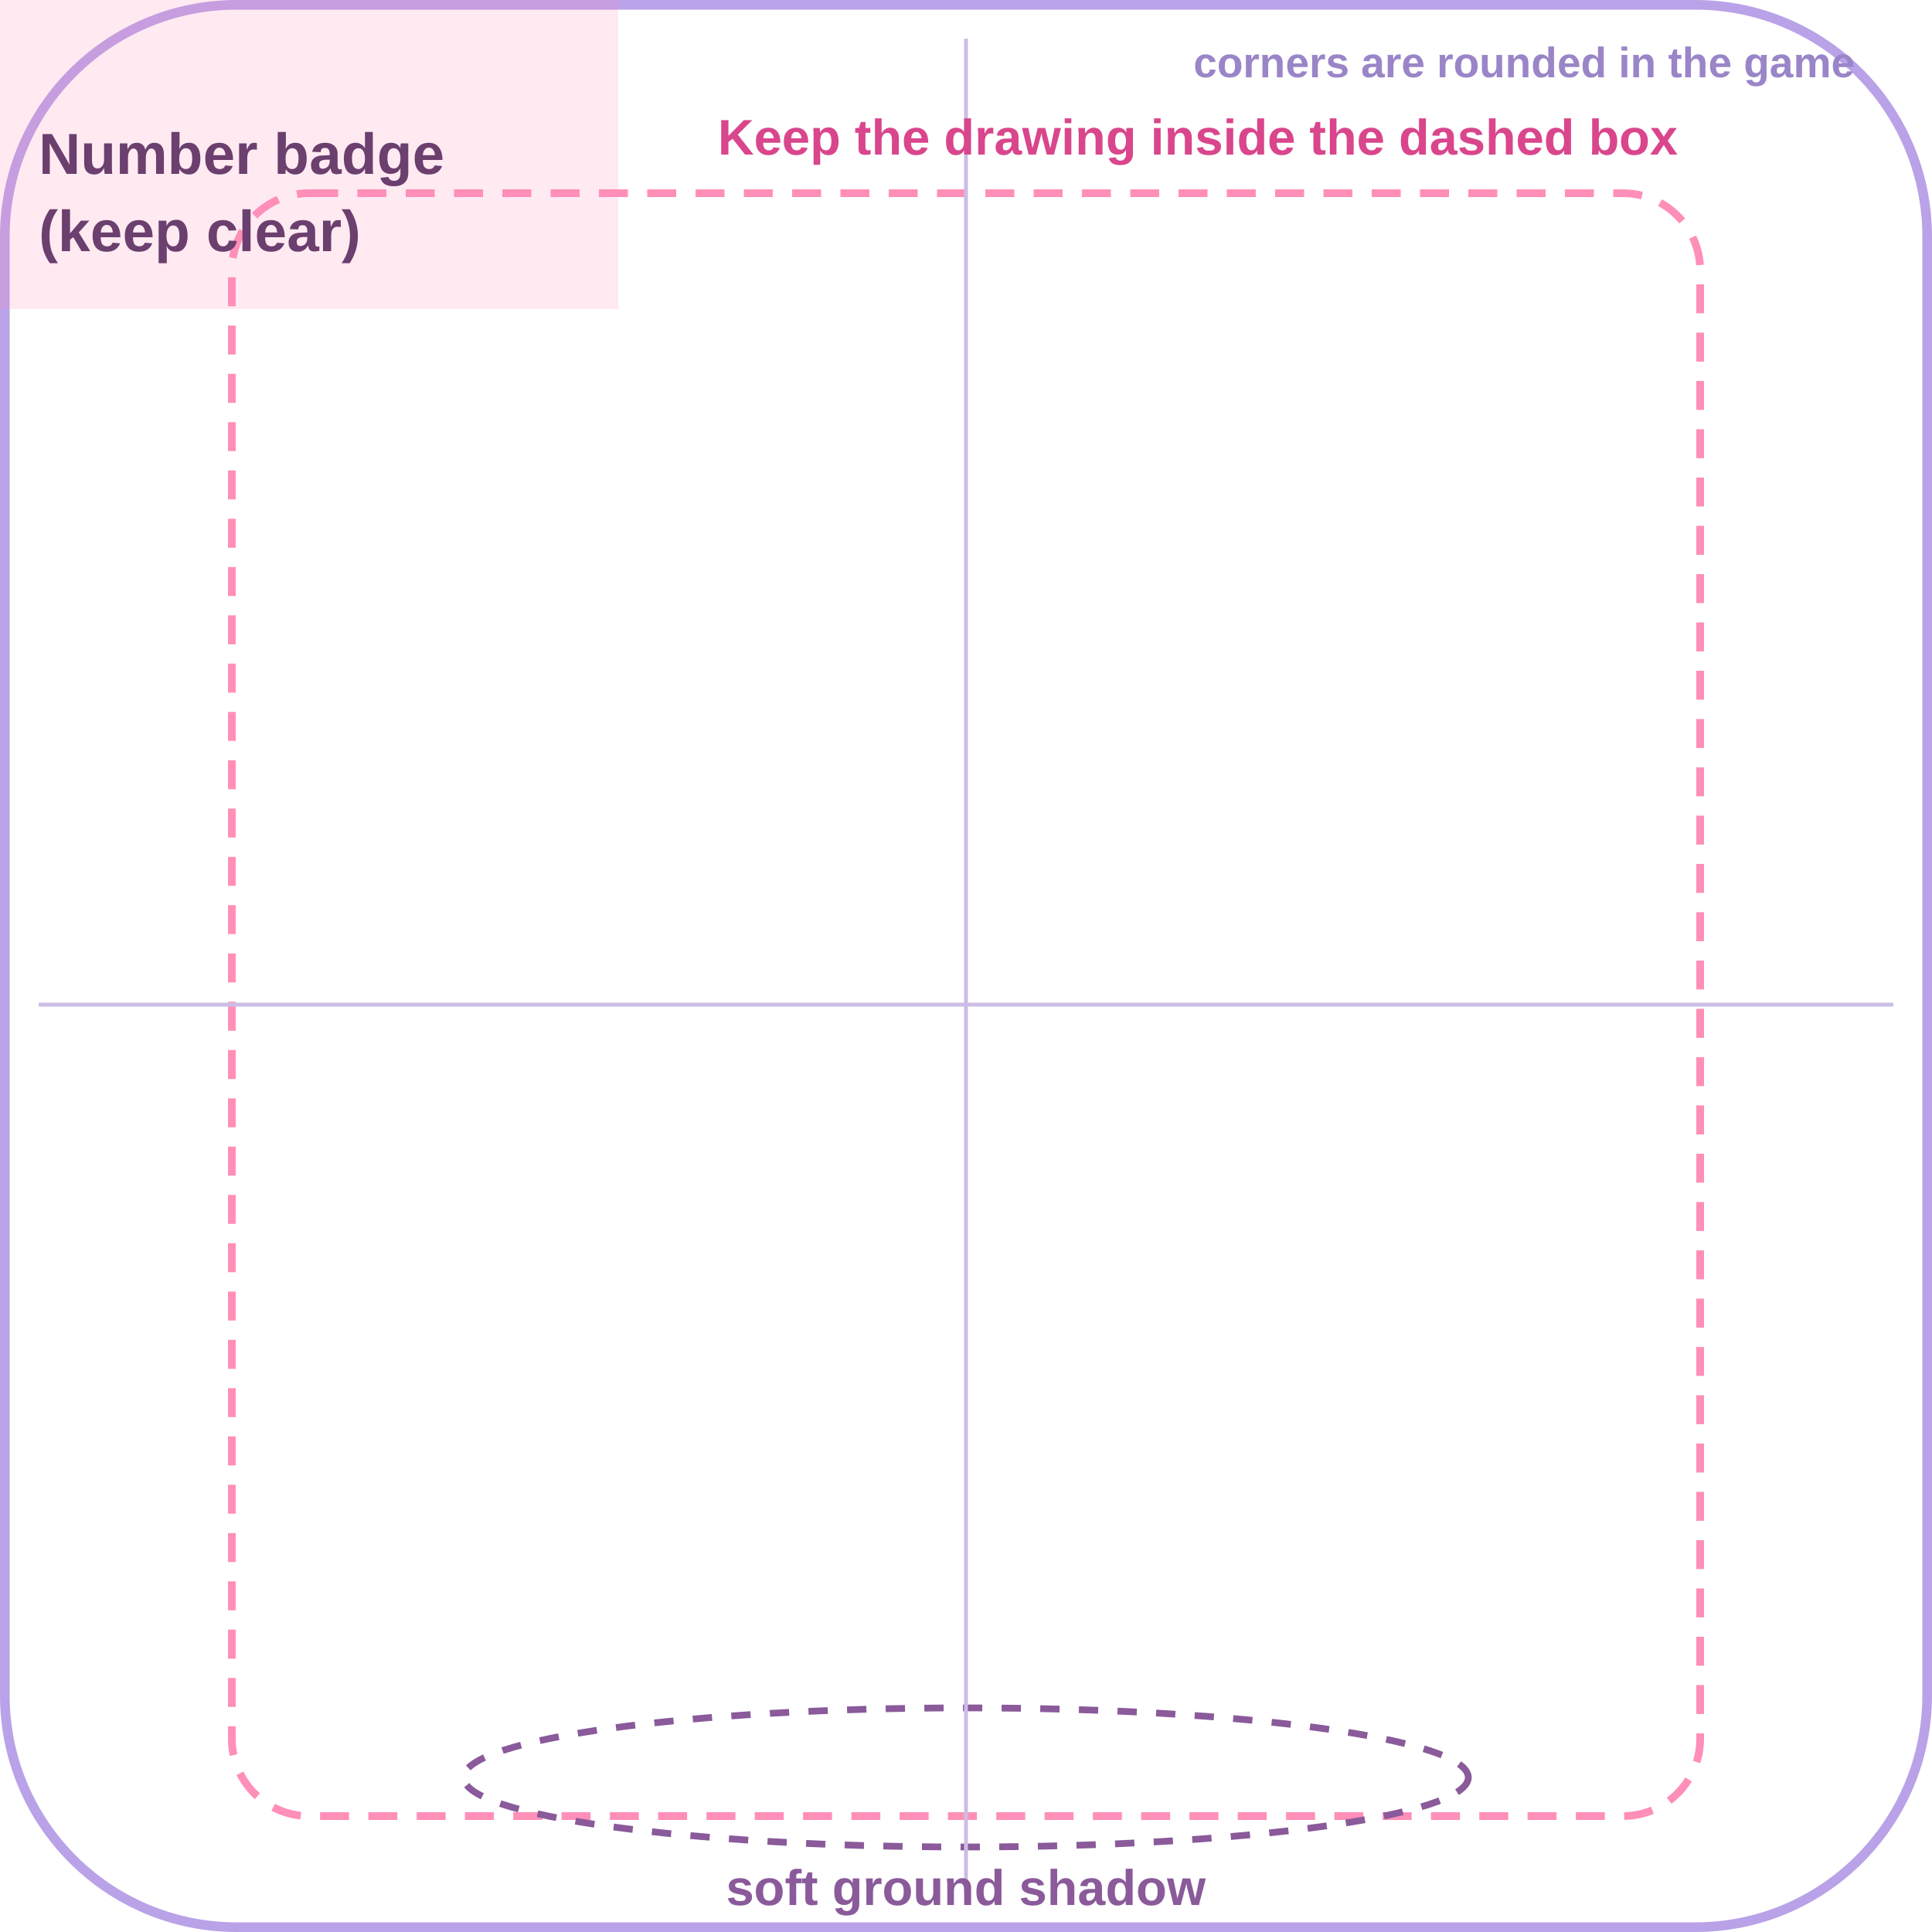
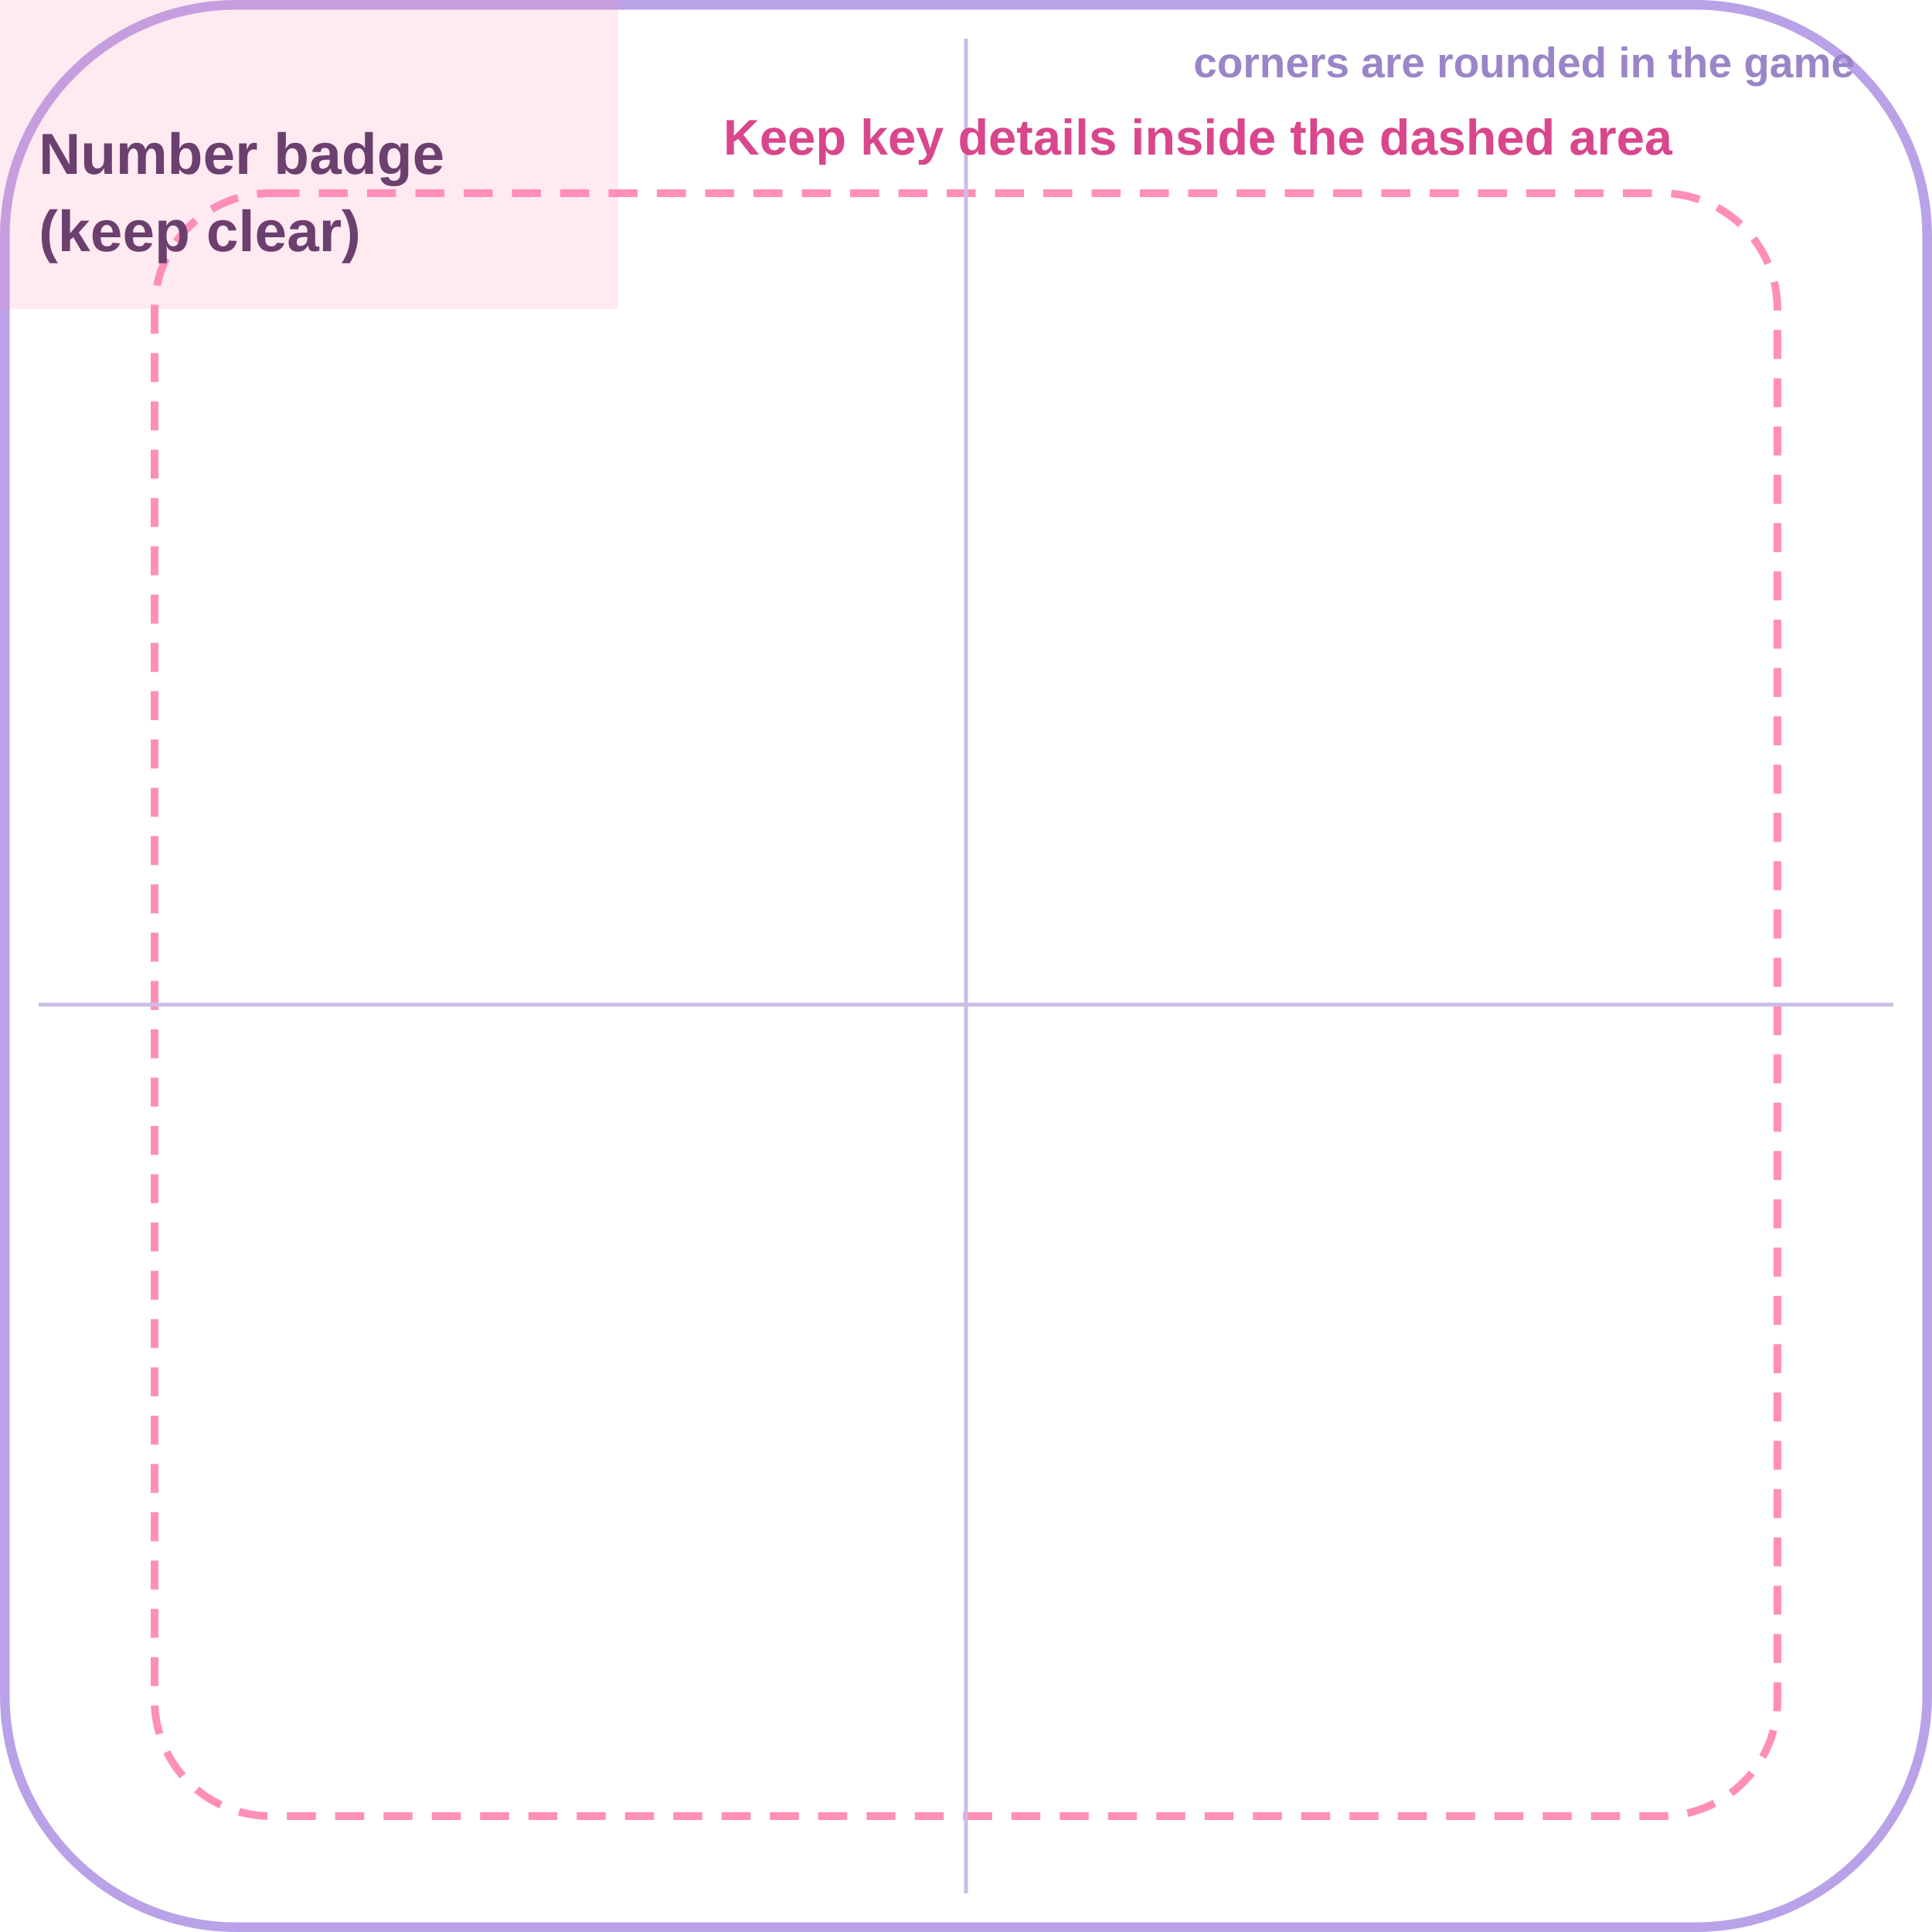
<svg xmlns="http://www.w3.org/2000/svg" width="1024" height="1024" viewBox="0 0 100 100">
  <g id="guides" fill="none">
    <rect x="0.25" y="0.25" width="99.5" height="99.5" rx="12" stroke="#B9A2E8" stroke-width="0.5" />
-     <rect x="12" y="10" width="76" height="84" rx="4" stroke="#FF8FB8" stroke-width="0.4" stroke-dasharray="1.5 1" />
+     <rect x="8" y="10" width="84" height="84" rx="6" stroke="#FF8FB8" stroke-width="0.4" stroke-dasharray="1.5 1" />
    <rect x="0" y="0" width="32" height="16" fill="#FF8FB8" fill-opacity="0.18" />
-     <ellipse cx="50" cy="92" rx="26" ry="3.6" stroke="#8A5A9A" stroke-width="0.35" stroke-dasharray="1 1" />
    <line x1="50" y1="2" x2="50" y2="98" stroke="#CBBDE6" stroke-width="0.2" />
    <line x1="2" y1="52" x2="98" y2="52" stroke="#CBBDE6" stroke-width="0.2" />
  </g>
  <g id="labels" font-family="Nunito, Arial, sans-serif" font-weight="700" fill="#6B3F6E">
    <text x="2" y="9" font-size="3">Number badge</text>
    <text x="2" y="13" font-size="3">(keep clear)</text>
-     <text x="62" y="8" font-size="2.6" text-anchor="middle" fill="#D9468C">Keep the drawing inside the dashed box</text>
-     <text x="50" y="98.6" font-size="2.6" text-anchor="middle" fill="#8A5A9A">soft ground shadow</text>
+     <text x="62" y="8" font-size="2.6" text-anchor="middle" fill="#D9468C">Keep key details inside the dashed area</text>
    <text x="96" y="4" font-size="2.2" text-anchor="end" fill="#9A85C8">corners are rounded in the game</text>
  </g>
</svg>
